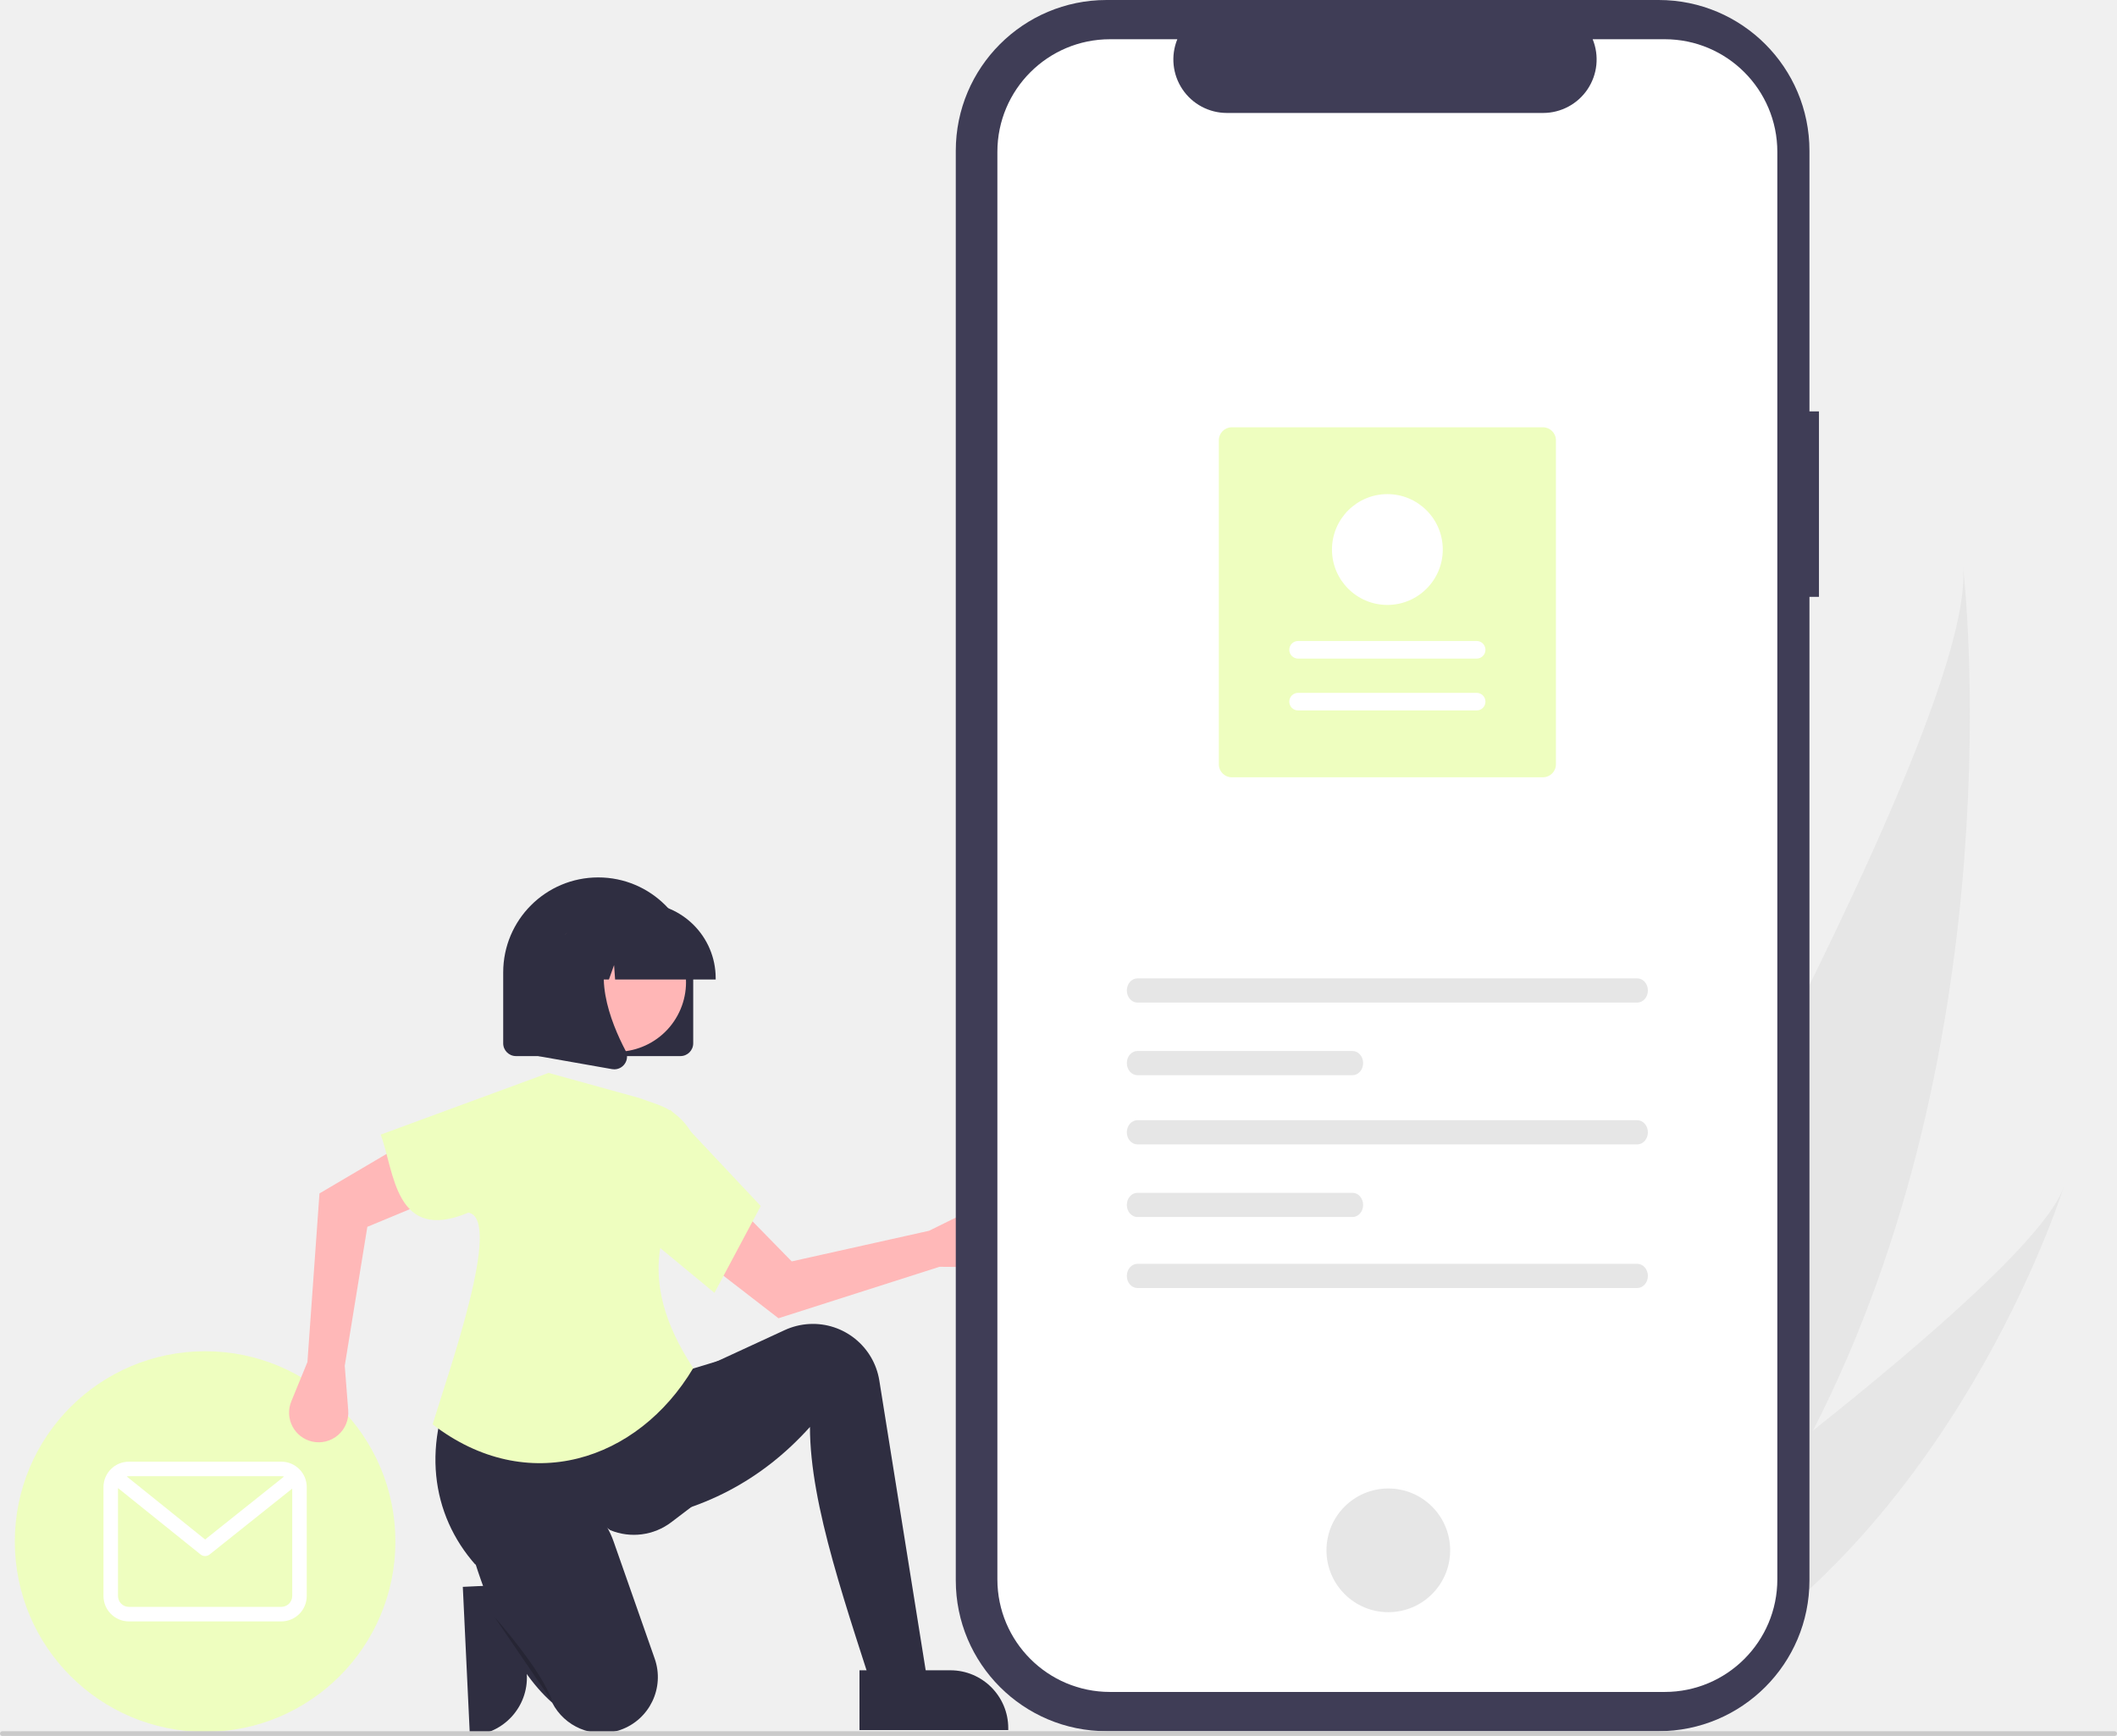
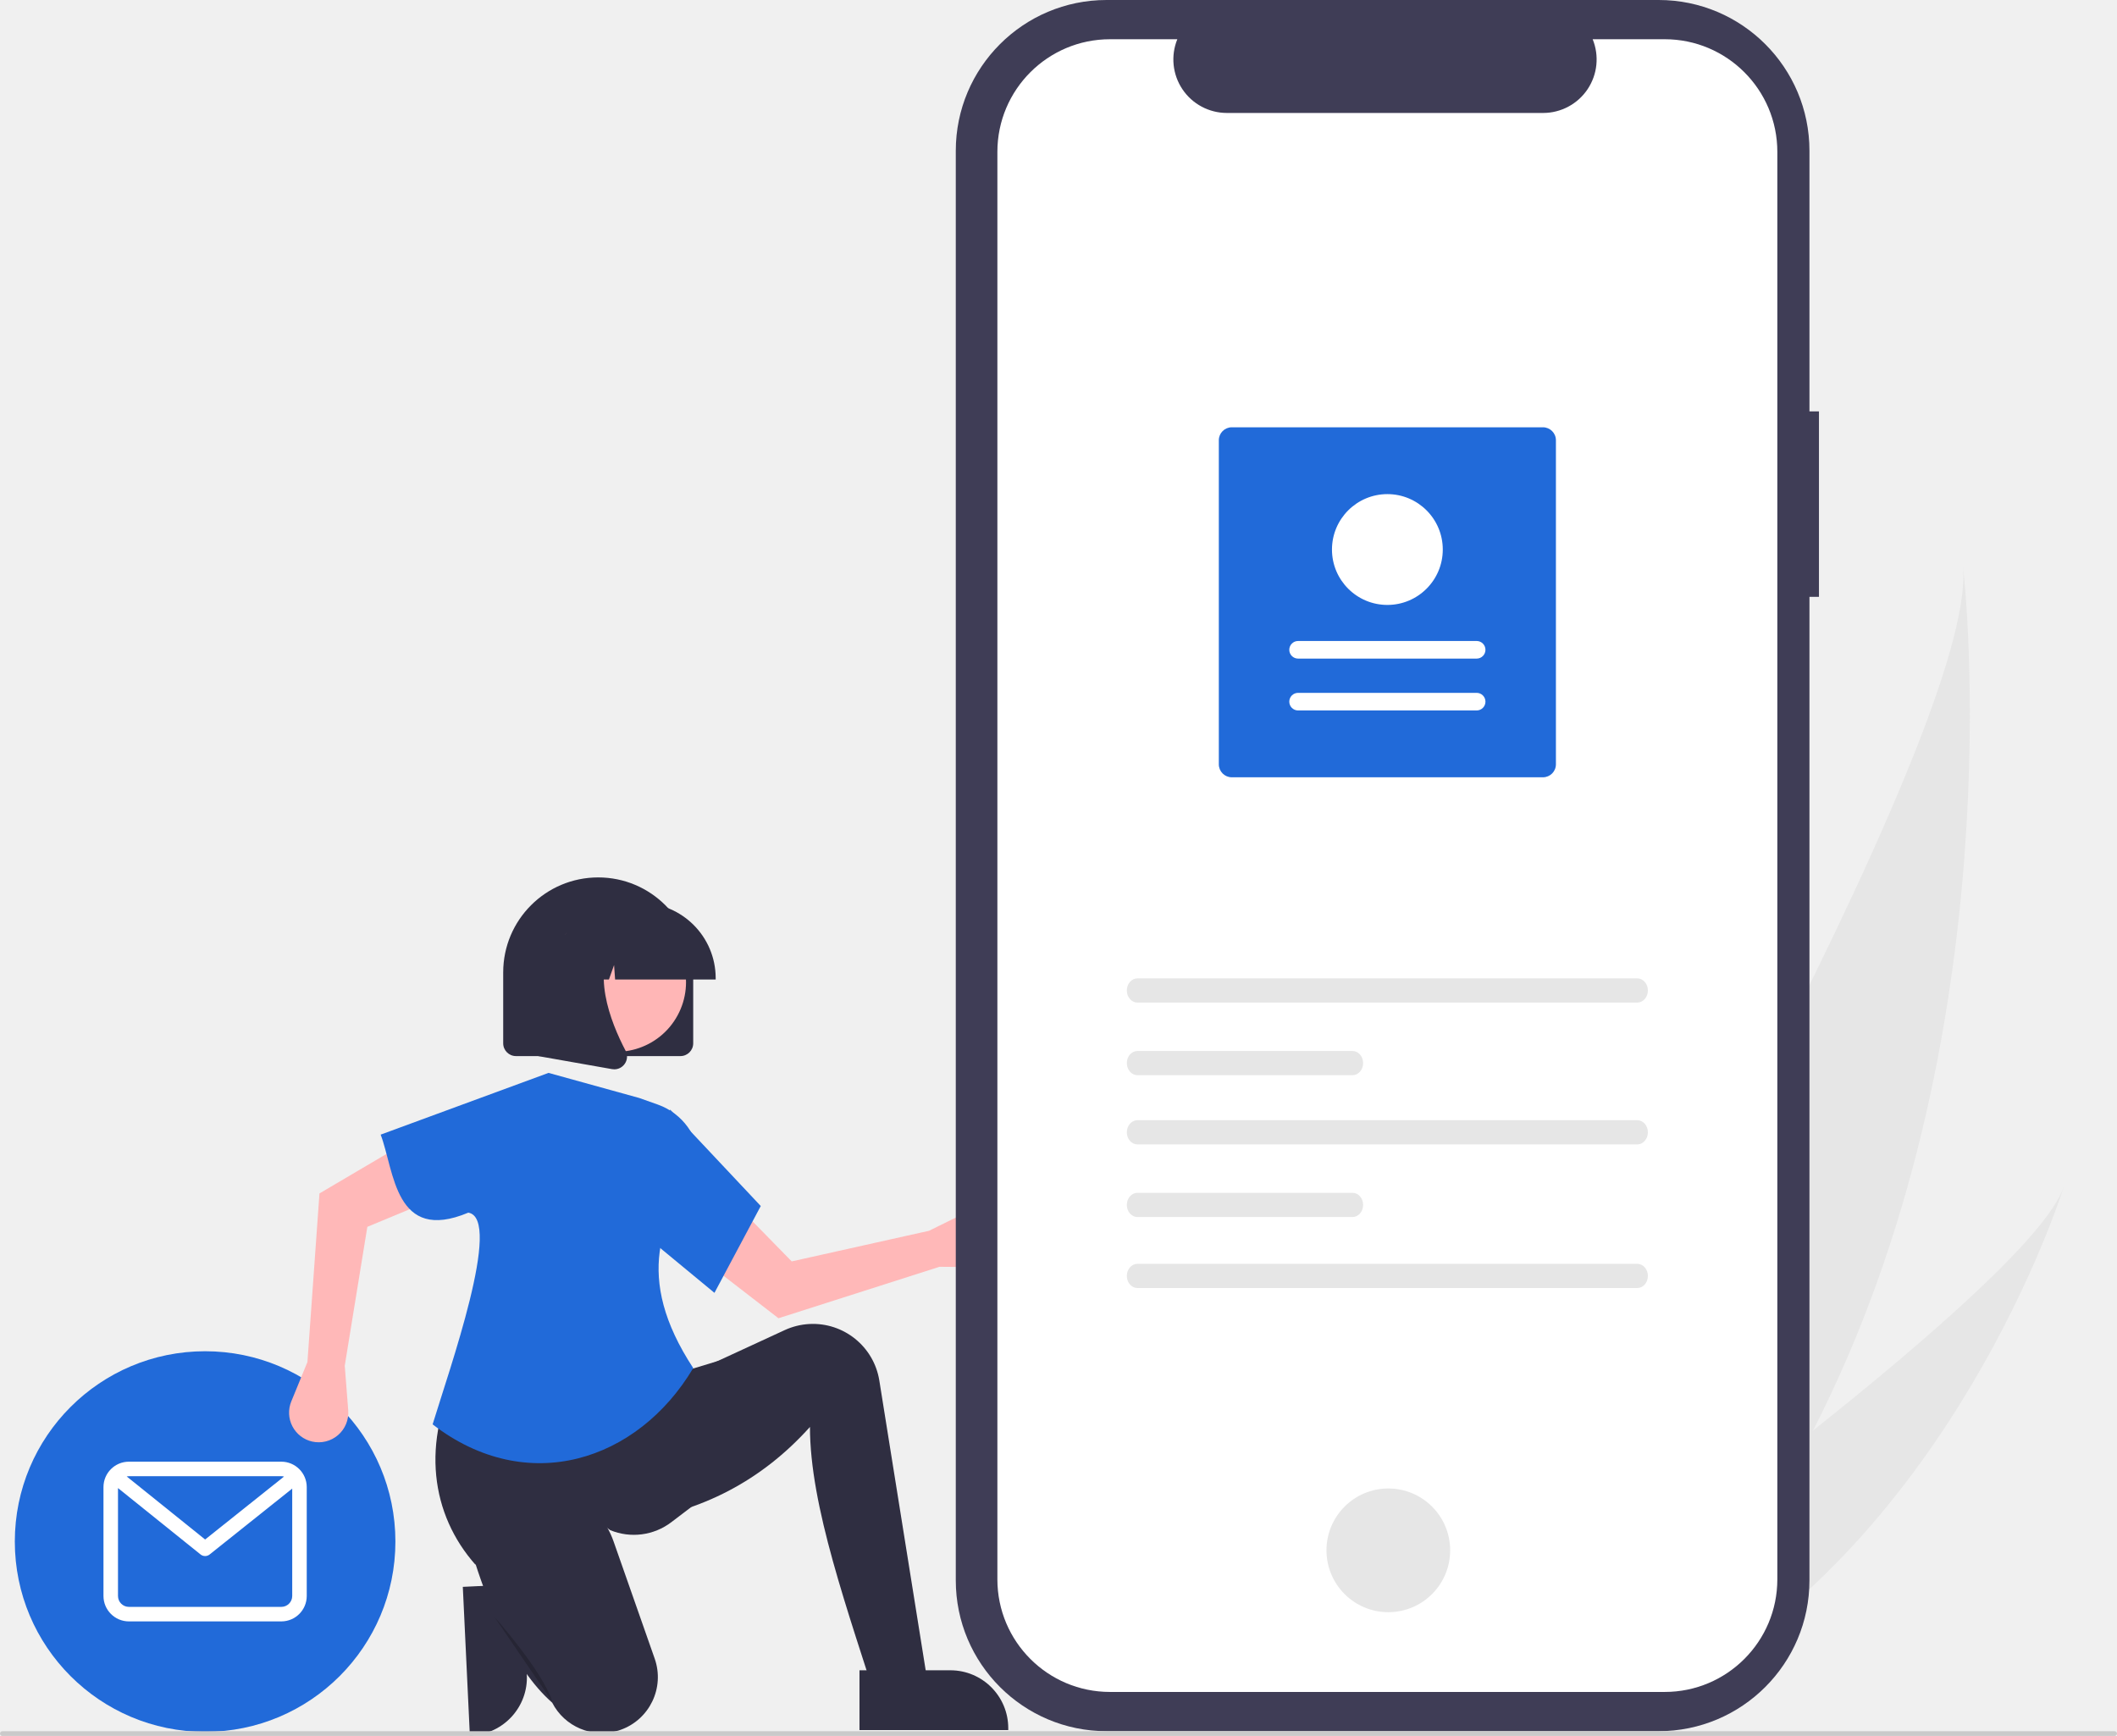
<svg xmlns="http://www.w3.org/2000/svg" data-name="Layer 1" width="890" height="729.787" viewBox="0 0 890 729.787">
  <path d="M374.677,751.016l1.81,38.157 0.0.002a24.345,24.345,0,0,1-23.164,25.469l-.79.037-2.964-62.474Z" transform="translate(-155 -85.10634)" fill="#2f2e41" />
  <path d="M917.171,686.534c-18.173,35.465-41.224,69.764-70.389,100.808-.648.701-1.302,1.384-1.962,2.079l-69.101-32.713c.423-.702.886-1.491,1.385-2.353,29.683-50.787,208.865-360.591,203.203-430.758C980.966,329.384,1002.205,520.765,917.171,686.534Z" transform="translate(-155 -85.10634)" fill="#e6e6e6" />
  <path d="M860.113,793.652c-.967.55-1.959,1.088-2.957,1.608l-51.838-24.541c.725-.514,1.569-1.122,2.539-1.806,15.881-11.403,63.105-45.613,109.314-82.38,49.658-39.511,98.152-81.964,105.354-102.228C1021.062,588.952,975.611,730.202,860.113,793.652Z" transform="translate(-155 -85.10634)" fill="#e6e6e6" />
-   <circle cx="86.23" cy="648.051" r="80" fill="#eefebf" />
+   <circle cx="86.23" cy="648.051" r="80" fill="#216ad9" />
  <path d="M273.275,699.586H209.184a10.694,10.694,0,0,0-10.682,10.682v45.779a10.694,10.694,0,0,0,10.682,10.682h64.091A10.694,10.694,0,0,0,283.957,756.046v-45.779A10.694,10.694,0,0,0,273.275,699.586Zm0,6.104a4.559,4.559,0,0,1,1.134.148l-33.172,26.461-32.978-26.515a4.58,4.58,0,0,1,.925-.094Zm0,54.935H209.184a4.583,4.583,0,0,1-4.578-4.578V710.679l34.711,27.909a3.052,3.052,0,0,0,3.815.007l34.72-27.697v45.148A4.583,4.583,0,0,1,273.275,760.624Z" transform="translate(-155 -85.10634)" fill="#fff" />
  <path d="M549.968,617.658l17.9.147a12.454,12.454,0,0,0,12.398-14.43h0a12.454,12.454,0,0,0-17.807-9.191L545.579,602.513l-57.737,12.876-24.735-25.289-14.208,23.401,33.378,25.788Z" transform="translate(-155 -85.10634)" fill="#ffb8b8" />
  <path d="M546.613,802.596l-21.089,4.056c-14.405-45.408-30.013-88.411-30.012-121.67-20.386,22.689-45.667,35.669-75.436,39.746l3.245-50.29,24.334-12.978,37.243-17.189a28.281,28.281,0,0,1,10.365-2.564h0a28.281,28.281,0,0,1,29.412,23.773Z" transform="translate(-155 -85.10634)" fill="#2f2e41" />
  <path d="M445.627,718.644l-8.406,6.388a26.031,26.031,0,0,1-25.662,3.345h0C387.484,710.331,370.38,715.655,354.878,742.894c-18.594-20.985-23.182-51.295-6.587-82.651L440.355,662.27l18.656-5.678Z" transform="translate(-155 -85.10634)" fill="#2f2e41" />
  <path d="M414.967,812.623h0a23.507,23.507,0,0,1-27.82-11.721c-8.274-7.287-15.255-17.721-21.309-30.409a235.353,235.353,0,0,1-11.167-28.683c-4.19-12.94,2.816-27.077,15.855-30.948q.582-.173,1.177-.326c17.406-4.469,35.281,5.571,41.231,22.528l17.301,49.308a23.507,23.507,0,0,1-14.398,29.964Q415.404,812.488,414.967,812.623Z" transform="translate(-155 -85.10634)" fill="#2f2e41" />
  <path d="M362.891,764.878s20.278,22.712,24.334,35.69" transform="translate(-155 -85.10634)" opacity="0.2" style="isolation:isolate" />
  <path d="M284.244,657.693l-6.787,16.564a12.454,12.454,0,0,0,8.791,16.872h0a12.454,12.454,0,0,0,15.149-13.118l-1.462-18.767,9.496-58.388,32.669-13.57-16.448-21.885L289.309,586.811Z" transform="translate(-155 -85.10634)" fill="#ffb8b8" />
-   <path d="M446.438,660.242c-23.306,39.147-69.767,54.306-109.56,23.652,7-23,29.6-86.567,15-89-31,13-31.045-17.523-36.843-32.799l70.569-25.956,38.123,10.545,7.815,2.773a26.42,26.42,0,0,1,17.582,24.537C433.109,597.129,421.254,621.809,446.438,660.242Z" transform="translate(-155 -85.10634)" fill="#eefebf" />
-   <path d="M455.361,628.608,427.377,605.491l9.328-53.94,38.123,40.557Z" transform="translate(-155 -85.10634)" fill="#eefebf" />
-   <path id="bc7f4772-a479-43ba-84b6-0038831d0625-87" data-name="b82a9922-ead1-40af-af3b-f133b244cde7" d="M919.705,258.051h-4v-109.545a63.4,63.4,0,0,0-63.4-63.4h-232.087a63.4,63.4,0,0,0-63.4,63.4v600.974a63.4,63.4,0,0,0,63.4,63.4H852.303a63.4,63.4,0,0,0,63.4-63.4V336.027h4Z" transform="translate(-155 -85.10634)" fill="#3f3d56" />
-   <path id="e7549b14-e146-4c1f-8b4f-7638ef62aaf0-88" data-name="b2a7827b-2d2c-407d-93be-35e4c67116bc" d="M854.862,101.599h-30.295a22.495,22.495,0,0,1-20.828,30.994h-132.959a22.495,22.495,0,0,1-20.827-30.991h-28.3a47.348,47.348,0,0,0-47.348,47.348v600.089a47.348,47.348,0,0,0,47.348,47.348H854.854a47.348,47.348,0,0,0,47.348-47.348v-0h0V148.947a47.348,47.348,0,0,0-47.348-47.348h.009Z" transform="translate(-155 -85.10634)" fill="#fff" />
+   <path d="M446.438,660.242c-23.306,39.147-69.767,54.306-109.56,23.652,7-23,29.6-86.567,15-89-31,13-31.045-17.523-36.843-32.799l70.569-25.956,38.123,10.545,7.815,2.773a26.42,26.42,0,0,1,17.582,24.537C433.109,597.129,421.254,621.809,446.438,660.242Z" transform="translate(-155 -85.10634)" fill="#216ad9" />
+   <path d="M455.361,628.608,427.377,605.491l9.328-53.94,38.123,40.557Z" transform="translate(-155 -85.10634)" fill="#216ad9" />
+   <path id="bc7f4772-a479-43ba-84b6-0038831d0625-173" data-name="b82a9922-ead1-40af-af3b-f133b244cde7" d="M919.705,258.051h-4v-109.545a63.4,63.4,0,0,0-63.4-63.4h-232.087a63.4,63.4,0,0,0-63.4,63.4v600.974a63.4,63.4,0,0,0,63.4,63.4H852.303a63.4,63.4,0,0,0,63.4-63.4V336.027h4Z" transform="translate(-155 -85.10634)" fill="#3f3d56" />
+   <path id="e7549b14-e146-4c1f-8b4f-7638ef62aaf0-174" data-name="b2a7827b-2d2c-407d-93be-35e4c67116bc" d="M854.862,101.599h-30.295a22.495,22.495,0,0,1-20.828,30.994h-132.959a22.495,22.495,0,0,1-20.827-30.991h-28.3a47.348,47.348,0,0,0-47.348,47.348v600.089a47.348,47.348,0,0,0,47.348,47.348H854.854a47.348,47.348,0,0,0,47.348-47.348v-0h0V148.947a47.348,47.348,0,0,0-47.348-47.348h.009Z" transform="translate(-155 -85.10634)" fill="#fff" />
  <circle id="f4a12a6a-3235-4aa9-87a4-fdfa38e5097e" data-name="e6b07811-3d0f-4972-ba4c-46b0c6566e33" cx="583.658" cy="651.746" r="26" fill="#e6e6e6" />
  <path d="M633.182,496.405c-2.458,0-4.458,2.283-4.458,5.088s2,5.088,4.458,5.088H843.325c2.458,0,4.458-2.283,4.458-5.088s-2-5.088-4.458-5.088Z" transform="translate(-155 -85.10634)" fill="#e6e6e6" />
  <path d="M633.182,616.405c-2.458,0-4.458,2.283-4.458,5.088s2,5.088,4.458,5.088H843.325c2.458,0,4.458-2.283,4.458-5.088s-2-5.088-4.458-5.088Z" transform="translate(-155 -85.10634)" fill="#e6e6e6" />
  <path d="M633.182,526.932c-2.458,0-4.458,2.283-4.458,5.088s2,5.088,4.458,5.088h90.425c2.458,0,4.458-2.283,4.458-5.088s-2-5.088-4.458-5.088Z" transform="translate(-155 -85.10634)" fill="#e6e6e6" />
  <path d="M633.182,556.03c-2.458,0-4.458,2.283-4.458,5.088s2,5.088,4.458,5.088H843.325c2.458,0,4.458-2.283,4.458-5.088s-2-5.088-4.458-5.088Z" transform="translate(-155 -85.10634)" fill="#e6e6e6" />
  <path d="M633.182,586.558c-2.458,0-4.458,2.283-4.458,5.088s2,5.088,4.458,5.088h90.425c2.458,0,4.458-2.283,4.458-5.088s-2-5.088-4.458-5.088Z" transform="translate(-155 -85.10634)" fill="#e6e6e6" />
-   <path d="M672.853,264.733H803.667a5.457,5.457,0,0,1,5.451,5.451V406.421a5.457,5.457,0,0,1-5.451,5.451H672.853a5.457,5.457,0,0,1-5.451-5.451V270.184A5.457,5.457,0,0,1,672.853,264.733Z" transform="translate(-155 -85.10634)" fill="#eefebf" />
+   <path d="M672.853,264.733H803.667a5.457,5.457,0,0,1,5.451,5.451V406.421a5.457,5.457,0,0,1-5.451,5.451H672.853a5.457,5.457,0,0,1-5.451-5.451V270.184A5.457,5.457,0,0,1,672.853,264.733Z" transform="translate(-155 -85.10634)" fill="#216ad9" />
  <path d="M775.793,383.777a3.7,3.7,0,1,0,.004-7.401H700.727a3.7,3.7,0,1,0-.004,7.401H775.793Z" transform="translate(-155 -85.10634)" fill="#fff" />
  <path d="M775.793,361.975a3.7,3.7,0,0,0,0-7.401H700.727a3.7,3.7,0,1,0-.004,7.401H775.793Z" transform="translate(-155 -85.10634)" fill="#fff" />
  <path d="M738.26,292.828a23.293,23.293,0,1,1-23.293,23.293v0A23.319,23.319,0,0,1,738.26,292.828Z" transform="translate(-155 -85.10634)" fill="#fff" />
  <path d="M441.064,529.077H371.914a5.371,5.371,0,0,1-5.365-5.365V493.906a39.94,39.94,0,1,1,79.88,0v29.806A5.371,5.371,0,0,1,441.064,529.077Z" transform="translate(-155 -85.10634)" fill="#2f2e41" />
  <circle cx="414.124" cy="497.999" r="29.283" transform="translate(-376.4859 537.3971) rotate(-61.33682)" fill="#ffb6b6" />
  <path d="M455.878,496.886H413.595l-.434-6.071-2.168,6.071h-6.511l-.859-12.032-4.297,12.032h-12.598V496.29a31.63,31.63,0,0,1,31.594-31.594h5.961A31.63,31.63,0,0,1,455.878,496.29Z" transform="translate(-155 -85.10634)" fill="#2f2e41" />
  <path d="M413.248,534.64a5.481,5.481,0,0,1-.949-.084l-30.962-5.463V477.923h34.083l-.844.984c-11.74,13.692-2.895,35.894,3.422,47.91a5.286,5.286,0,0,1-.42,5.612A5.344,5.344,0,0,1,413.248,534.64Z" transform="translate(-155 -85.10634)" fill="#2f2e41" />
  <path d="M516.333,787.282l38.2-.002h.002A24.345,24.345,0,0,1,578.878,811.624v.791l-62.544.002Z" transform="translate(-155 -85.10634)" fill="#2f2e41" />
  <path d="M1044,814.894H156a1,1,0,0,1,0-2h888a1,1,0,0,1,0,2Z" transform="translate(-155 -85.10634)" fill="#cacaca" />
</svg>
